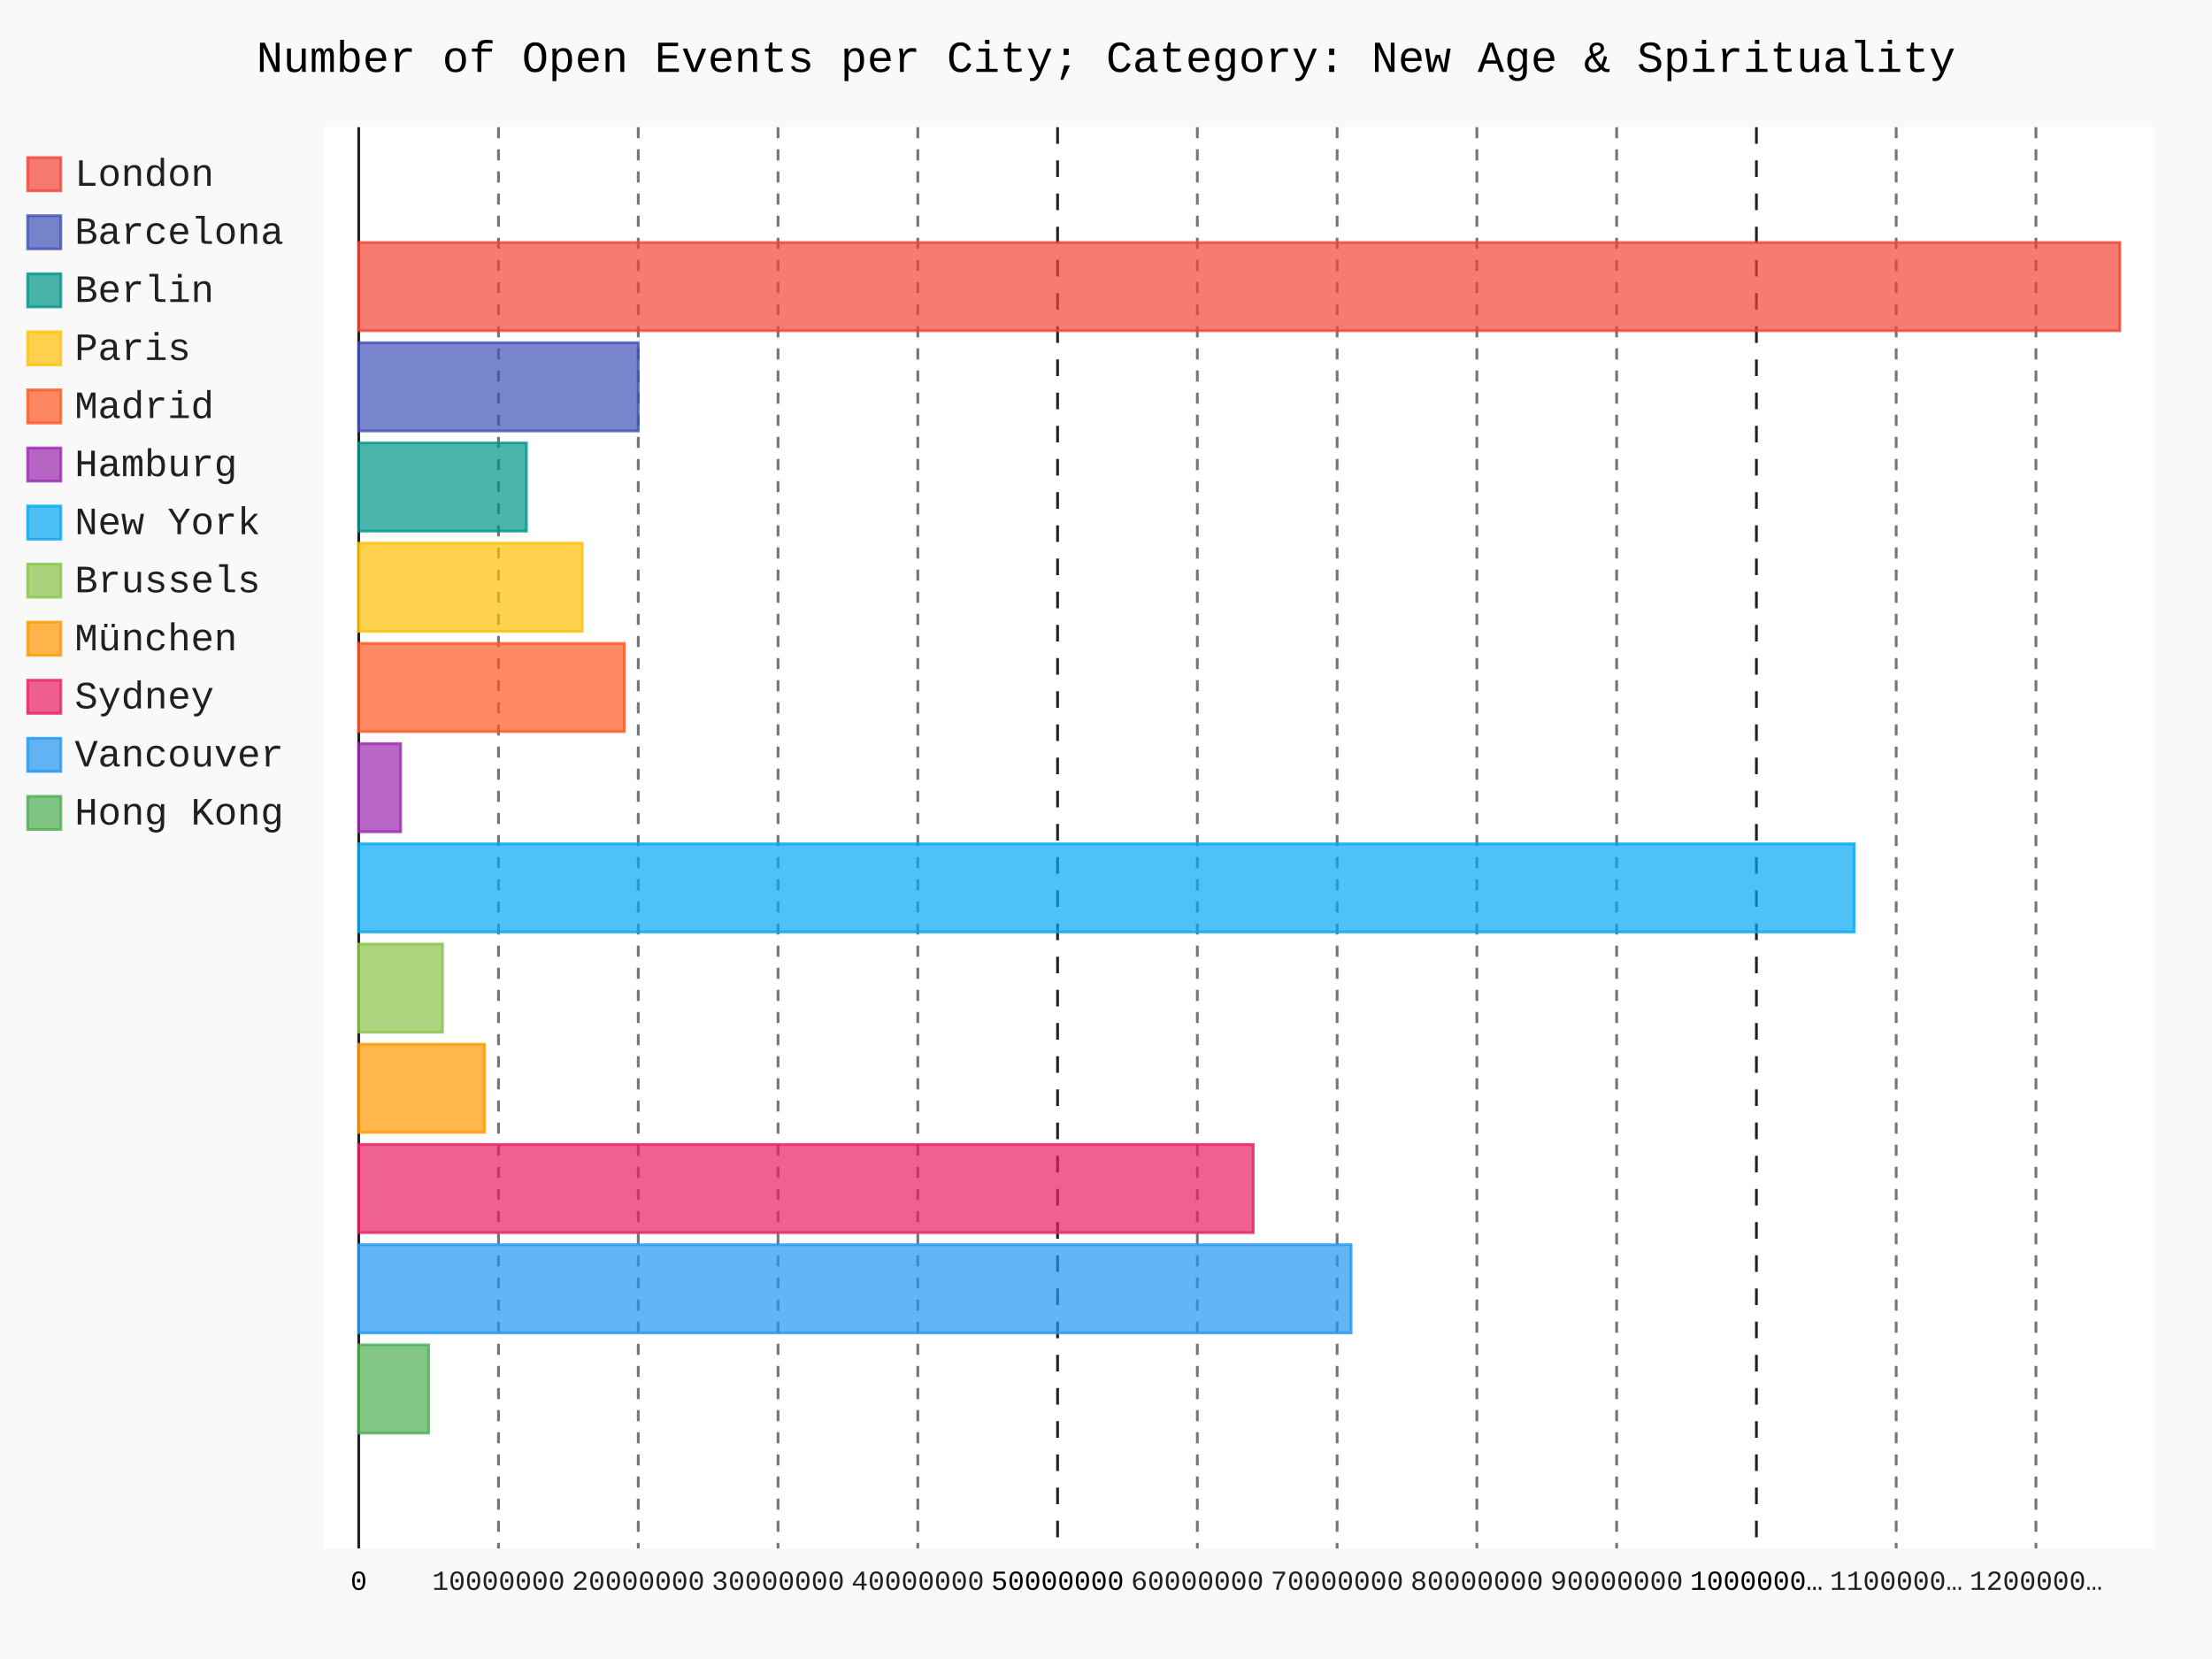
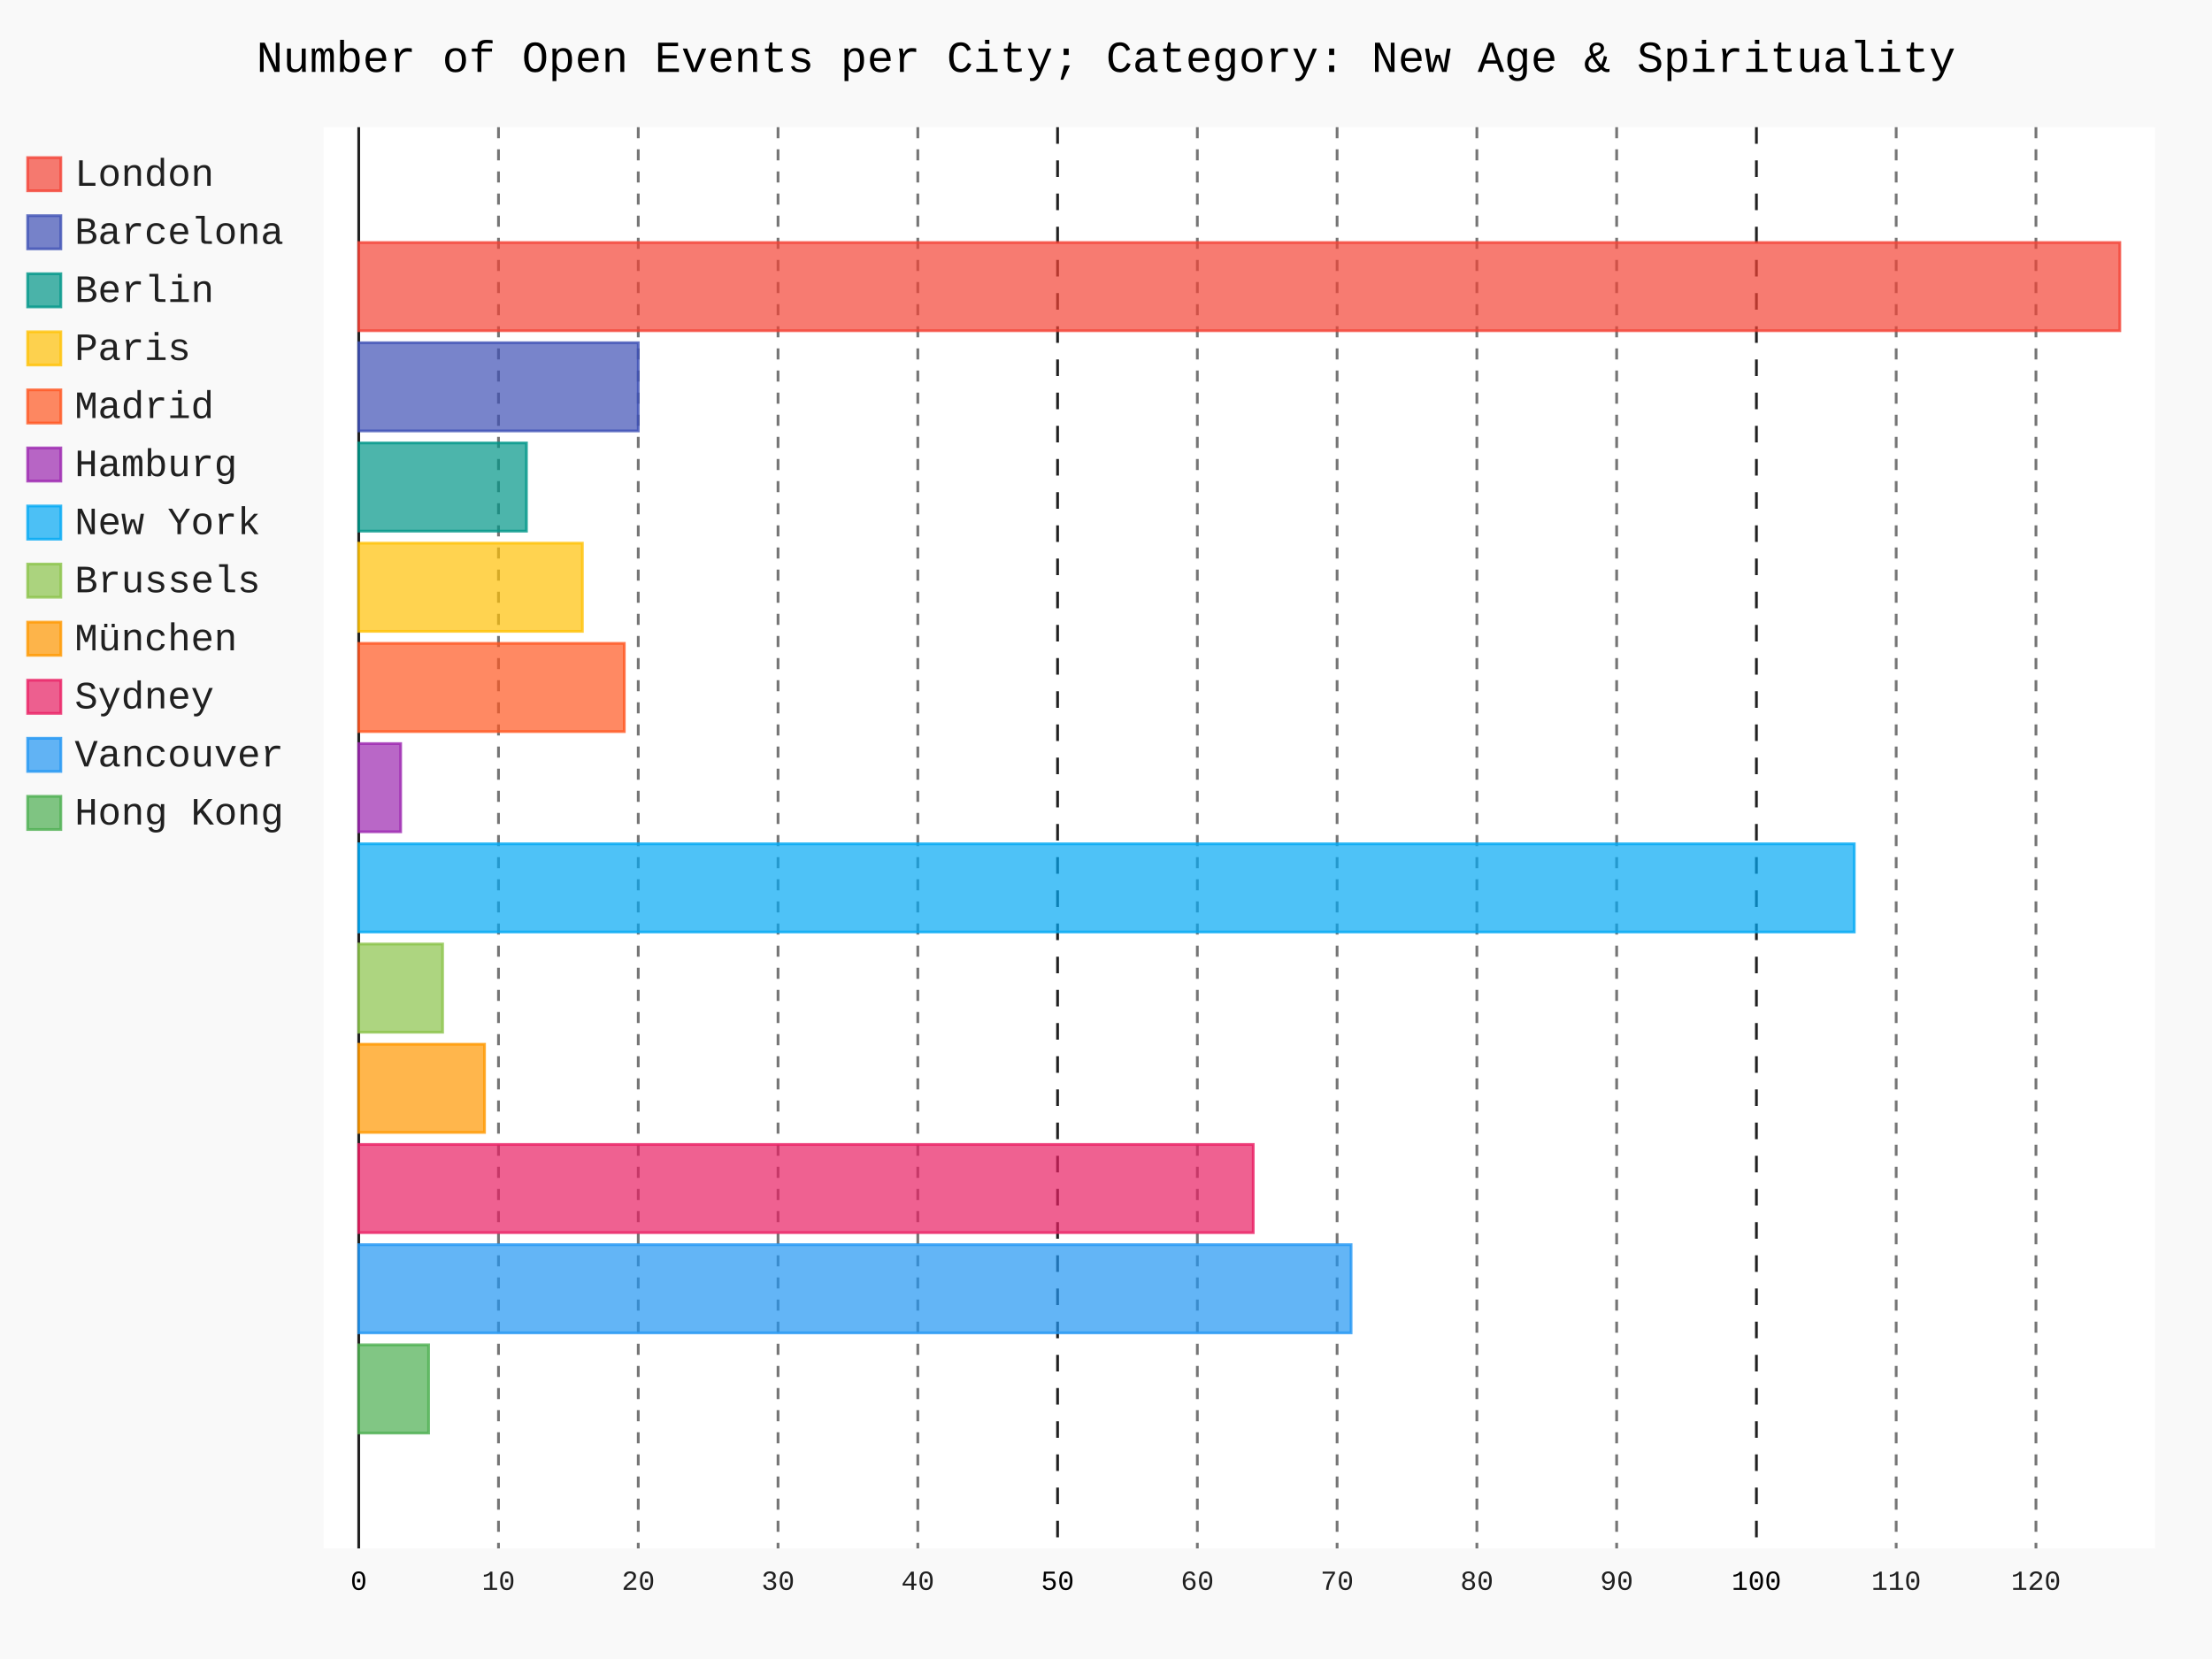
- <svg xmlns="http://www.w3.org/2000/svg" id="chart-e807a367-73aa-4e95-bc53-6974bfbc4b56" class="pygal-chart" viewBox="0 0 800 600">
+ <svg xmlns="http://www.w3.org/2000/svg" id="chart-4436523d-baae-4eab-b0e7-f9642dbcfdb8" class="pygal-chart" viewBox="0 0 800 600">
  <defs>
-     <style type="text/css">#chart-e807a367-73aa-4e95-bc53-6974bfbc4b56{-webkit-user-select:none;-webkit-font-smoothing:antialiased;font-family:Consolas,"Liberation Mono",Menlo,Courier,monospace}#chart-e807a367-73aa-4e95-bc53-6974bfbc4b56 .title{font-family:Consolas,"Liberation Mono",Menlo,Courier,monospace;font-size:16px}#chart-e807a367-73aa-4e95-bc53-6974bfbc4b56 .legends .legend text{font-family:Consolas,"Liberation Mono",Menlo,Courier,monospace;font-size:14px}#chart-e807a367-73aa-4e95-bc53-6974bfbc4b56 .axis text{font-family:Consolas,"Liberation Mono",Menlo,Courier,monospace;font-size:10px}#chart-e807a367-73aa-4e95-bc53-6974bfbc4b56 .axis text.major{font-family:Consolas,"Liberation Mono",Menlo,Courier,monospace;font-size:10px}#chart-e807a367-73aa-4e95-bc53-6974bfbc4b56 .text-overlay text.value{font-family:Consolas,"Liberation Mono",Menlo,Courier,monospace;font-size:16px}#chart-e807a367-73aa-4e95-bc53-6974bfbc4b56 .text-overlay text.label{font-family:Consolas,"Liberation Mono",Menlo,Courier,monospace;font-size:10px}#chart-e807a367-73aa-4e95-bc53-6974bfbc4b56 .tooltip{font-family:Consolas,"Liberation Mono",Menlo,Courier,monospace;font-size:14px}#chart-e807a367-73aa-4e95-bc53-6974bfbc4b56 text.no_data{font-family:Consolas,"Liberation Mono",Menlo,Courier,monospace;font-size:64px}
- #chart-e807a367-73aa-4e95-bc53-6974bfbc4b56{background-color:rgba(249,249,249,1)}#chart-e807a367-73aa-4e95-bc53-6974bfbc4b56 path,#chart-e807a367-73aa-4e95-bc53-6974bfbc4b56 line,#chart-e807a367-73aa-4e95-bc53-6974bfbc4b56 rect,#chart-e807a367-73aa-4e95-bc53-6974bfbc4b56 circle{-webkit-transition:150ms;-moz-transition:150ms;transition:150ms}#chart-e807a367-73aa-4e95-bc53-6974bfbc4b56 .graph &gt; .background{fill:rgba(249,249,249,1)}#chart-e807a367-73aa-4e95-bc53-6974bfbc4b56 .plot &gt; .background{fill:rgba(255,255,255,1)}#chart-e807a367-73aa-4e95-bc53-6974bfbc4b56 .graph{fill:rgba(0,0,0,.87)}#chart-e807a367-73aa-4e95-bc53-6974bfbc4b56 text.no_data{fill:rgba(0,0,0,1)}#chart-e807a367-73aa-4e95-bc53-6974bfbc4b56 .title{fill:rgba(0,0,0,1)}#chart-e807a367-73aa-4e95-bc53-6974bfbc4b56 .legends .legend text{fill:rgba(0,0,0,.87)}#chart-e807a367-73aa-4e95-bc53-6974bfbc4b56 .legends .legend:hover text{fill:rgba(0,0,0,1)}#chart-e807a367-73aa-4e95-bc53-6974bfbc4b56 .axis .line{stroke:rgba(0,0,0,1)}#chart-e807a367-73aa-4e95-bc53-6974bfbc4b56 .axis .guide.line{stroke:rgba(0,0,0,.54)}#chart-e807a367-73aa-4e95-bc53-6974bfbc4b56 .axis .major.line{stroke:rgba(0,0,0,.87)}#chart-e807a367-73aa-4e95-bc53-6974bfbc4b56 .axis text.major{fill:rgba(0,0,0,1)}#chart-e807a367-73aa-4e95-bc53-6974bfbc4b56 .axis.y .guides:hover .guide.line,#chart-e807a367-73aa-4e95-bc53-6974bfbc4b56 .line-graph .axis.x .guides:hover .guide.line,#chart-e807a367-73aa-4e95-bc53-6974bfbc4b56 .stackedline-graph .axis.x .guides:hover .guide.line,#chart-e807a367-73aa-4e95-bc53-6974bfbc4b56 .xy-graph .axis.x .guides:hover .guide.line{stroke:rgba(0,0,0,1)}#chart-e807a367-73aa-4e95-bc53-6974bfbc4b56 .axis .guides:hover text{fill:rgba(0,0,0,1)}#chart-e807a367-73aa-4e95-bc53-6974bfbc4b56 .reactive{fill-opacity:.7;stroke-opacity:.8}#chart-e807a367-73aa-4e95-bc53-6974bfbc4b56 .ci{stroke:rgba(0,0,0,.87)}#chart-e807a367-73aa-4e95-bc53-6974bfbc4b56 .reactive.active,#chart-e807a367-73aa-4e95-bc53-6974bfbc4b56 .active .reactive{fill-opacity:.8;stroke-opacity:.9;stroke-width:4}#chart-e807a367-73aa-4e95-bc53-6974bfbc4b56 .ci .reactive.active{stroke-width:1.5}#chart-e807a367-73aa-4e95-bc53-6974bfbc4b56 .series text{fill:rgba(0,0,0,1)}#chart-e807a367-73aa-4e95-bc53-6974bfbc4b56 .tooltip rect{fill:rgba(255,255,255,1);stroke:rgba(0,0,0,1);-webkit-transition:opacity 150ms;-moz-transition:opacity 150ms;transition:opacity 150ms}#chart-e807a367-73aa-4e95-bc53-6974bfbc4b56 .tooltip .label{fill:rgba(0,0,0,.87)}#chart-e807a367-73aa-4e95-bc53-6974bfbc4b56 .tooltip .label{fill:rgba(0,0,0,.87)}#chart-e807a367-73aa-4e95-bc53-6974bfbc4b56 .tooltip .legend{font-size:.8em;fill:rgba(0,0,0,.54)}#chart-e807a367-73aa-4e95-bc53-6974bfbc4b56 .tooltip .x_label{font-size:.6em;fill:rgba(0,0,0,1)}#chart-e807a367-73aa-4e95-bc53-6974bfbc4b56 .tooltip .xlink{font-size:.5em;text-decoration:underline}#chart-e807a367-73aa-4e95-bc53-6974bfbc4b56 .tooltip .value{font-size:1.5em}#chart-e807a367-73aa-4e95-bc53-6974bfbc4b56 .bound{font-size:.5em}#chart-e807a367-73aa-4e95-bc53-6974bfbc4b56 .max-value{font-size:.75em;fill:rgba(0,0,0,.54)}#chart-e807a367-73aa-4e95-bc53-6974bfbc4b56 .map-element{fill:rgba(255,255,255,1);stroke:rgba(0,0,0,.54) !important}#chart-e807a367-73aa-4e95-bc53-6974bfbc4b56 .map-element .reactive{fill-opacity:inherit;stroke-opacity:inherit}#chart-e807a367-73aa-4e95-bc53-6974bfbc4b56 .color-0,#chart-e807a367-73aa-4e95-bc53-6974bfbc4b56 .color-0 a:visited{stroke:#F44336;fill:#F44336}#chart-e807a367-73aa-4e95-bc53-6974bfbc4b56 .color-1,#chart-e807a367-73aa-4e95-bc53-6974bfbc4b56 .color-1 a:visited{stroke:#3F51B5;fill:#3F51B5}#chart-e807a367-73aa-4e95-bc53-6974bfbc4b56 .color-2,#chart-e807a367-73aa-4e95-bc53-6974bfbc4b56 .color-2 a:visited{stroke:#009688;fill:#009688}#chart-e807a367-73aa-4e95-bc53-6974bfbc4b56 .color-3,#chart-e807a367-73aa-4e95-bc53-6974bfbc4b56 .color-3 a:visited{stroke:#FFC107;fill:#FFC107}#chart-e807a367-73aa-4e95-bc53-6974bfbc4b56 .color-4,#chart-e807a367-73aa-4e95-bc53-6974bfbc4b56 .color-4 a:visited{stroke:#FF5722;fill:#FF5722}#chart-e807a367-73aa-4e95-bc53-6974bfbc4b56 .color-5,#chart-e807a367-73aa-4e95-bc53-6974bfbc4b56 .color-5 a:visited{stroke:#9C27B0;fill:#9C27B0}#chart-e807a367-73aa-4e95-bc53-6974bfbc4b56 .color-6,#chart-e807a367-73aa-4e95-bc53-6974bfbc4b56 .color-6 a:visited{stroke:#03A9F4;fill:#03A9F4}#chart-e807a367-73aa-4e95-bc53-6974bfbc4b56 .color-7,#chart-e807a367-73aa-4e95-bc53-6974bfbc4b56 .color-7 a:visited{stroke:#8BC34A;fill:#8BC34A}#chart-e807a367-73aa-4e95-bc53-6974bfbc4b56 .color-8,#chart-e807a367-73aa-4e95-bc53-6974bfbc4b56 .color-8 a:visited{stroke:#FF9800;fill:#FF9800}#chart-e807a367-73aa-4e95-bc53-6974bfbc4b56 .color-9,#chart-e807a367-73aa-4e95-bc53-6974bfbc4b56 .color-9 a:visited{stroke:#E91E63;fill:#E91E63}#chart-e807a367-73aa-4e95-bc53-6974bfbc4b56 .color-10,#chart-e807a367-73aa-4e95-bc53-6974bfbc4b56 .color-10 a:visited{stroke:#2196F3;fill:#2196F3}#chart-e807a367-73aa-4e95-bc53-6974bfbc4b56 .color-11,#chart-e807a367-73aa-4e95-bc53-6974bfbc4b56 .color-11 a:visited{stroke:#4CAF50;fill:#4CAF50}#chart-e807a367-73aa-4e95-bc53-6974bfbc4b56 .text-overlay .color-0 text{fill:black}#chart-e807a367-73aa-4e95-bc53-6974bfbc4b56 .text-overlay .color-1 text{fill:black}#chart-e807a367-73aa-4e95-bc53-6974bfbc4b56 .text-overlay .color-2 text{fill:black}#chart-e807a367-73aa-4e95-bc53-6974bfbc4b56 .text-overlay .color-3 text{fill:black}#chart-e807a367-73aa-4e95-bc53-6974bfbc4b56 .text-overlay .color-4 text{fill:black}#chart-e807a367-73aa-4e95-bc53-6974bfbc4b56 .text-overlay .color-5 text{fill:black}#chart-e807a367-73aa-4e95-bc53-6974bfbc4b56 .text-overlay .color-6 text{fill:black}#chart-e807a367-73aa-4e95-bc53-6974bfbc4b56 .text-overlay .color-7 text{fill:black}#chart-e807a367-73aa-4e95-bc53-6974bfbc4b56 .text-overlay .color-8 text{fill:black}#chart-e807a367-73aa-4e95-bc53-6974bfbc4b56 .text-overlay .color-9 text{fill:black}#chart-e807a367-73aa-4e95-bc53-6974bfbc4b56 .text-overlay .color-10 text{fill:black}#chart-e807a367-73aa-4e95-bc53-6974bfbc4b56 .text-overlay .color-11 text{fill:black}
- #chart-e807a367-73aa-4e95-bc53-6974bfbc4b56 text.no_data{text-anchor:middle}#chart-e807a367-73aa-4e95-bc53-6974bfbc4b56 .guide.line{fill:none}#chart-e807a367-73aa-4e95-bc53-6974bfbc4b56 .centered{text-anchor:middle}#chart-e807a367-73aa-4e95-bc53-6974bfbc4b56 .title{text-anchor:middle}#chart-e807a367-73aa-4e95-bc53-6974bfbc4b56 .legends .legend text{fill-opacity:1}#chart-e807a367-73aa-4e95-bc53-6974bfbc4b56 .axis.x text{text-anchor:middle}#chart-e807a367-73aa-4e95-bc53-6974bfbc4b56 .axis.x:not(.web) text[transform]{text-anchor:start}#chart-e807a367-73aa-4e95-bc53-6974bfbc4b56 .axis.x:not(.web) text[transform].backwards{text-anchor:end}#chart-e807a367-73aa-4e95-bc53-6974bfbc4b56 .axis.y text{text-anchor:end}#chart-e807a367-73aa-4e95-bc53-6974bfbc4b56 .axis.y text[transform].backwards{text-anchor:start}#chart-e807a367-73aa-4e95-bc53-6974bfbc4b56 .axis.y2 text{text-anchor:start}#chart-e807a367-73aa-4e95-bc53-6974bfbc4b56 .axis.y2 text[transform].backwards{text-anchor:end}#chart-e807a367-73aa-4e95-bc53-6974bfbc4b56 .axis .guide.line{stroke-dasharray:4,4}#chart-e807a367-73aa-4e95-bc53-6974bfbc4b56 .axis .major.guide.line{stroke-dasharray:6,6}#chart-e807a367-73aa-4e95-bc53-6974bfbc4b56 .horizontal .axis.y .guide.line,#chart-e807a367-73aa-4e95-bc53-6974bfbc4b56 .horizontal .axis.y2 .guide.line,#chart-e807a367-73aa-4e95-bc53-6974bfbc4b56 .vertical .axis.x .guide.line{opacity:0}#chart-e807a367-73aa-4e95-bc53-6974bfbc4b56 .horizontal .axis.always_show .guide.line,#chart-e807a367-73aa-4e95-bc53-6974bfbc4b56 .vertical .axis.always_show .guide.line{opacity:1 !important}#chart-e807a367-73aa-4e95-bc53-6974bfbc4b56 .axis.y .guides:hover .guide.line,#chart-e807a367-73aa-4e95-bc53-6974bfbc4b56 .axis.y2 .guides:hover .guide.line,#chart-e807a367-73aa-4e95-bc53-6974bfbc4b56 .axis.x .guides:hover .guide.line{opacity:1}#chart-e807a367-73aa-4e95-bc53-6974bfbc4b56 .axis .guides:hover text{opacity:1}#chart-e807a367-73aa-4e95-bc53-6974bfbc4b56 .nofill{fill:none}#chart-e807a367-73aa-4e95-bc53-6974bfbc4b56 .subtle-fill{fill-opacity:.2}#chart-e807a367-73aa-4e95-bc53-6974bfbc4b56 .dot{stroke-width:1px;fill-opacity:1}#chart-e807a367-73aa-4e95-bc53-6974bfbc4b56 .dot.active{stroke-width:5px}#chart-e807a367-73aa-4e95-bc53-6974bfbc4b56 .dot.negative{fill:transparent}#chart-e807a367-73aa-4e95-bc53-6974bfbc4b56 text,#chart-e807a367-73aa-4e95-bc53-6974bfbc4b56 tspan{stroke:none !important}#chart-e807a367-73aa-4e95-bc53-6974bfbc4b56 .series text.active{opacity:1}#chart-e807a367-73aa-4e95-bc53-6974bfbc4b56 .tooltip rect{fill-opacity:.95;stroke-width:.5}#chart-e807a367-73aa-4e95-bc53-6974bfbc4b56 .tooltip text{fill-opacity:1}#chart-e807a367-73aa-4e95-bc53-6974bfbc4b56 .showable{visibility:hidden}#chart-e807a367-73aa-4e95-bc53-6974bfbc4b56 .showable.shown{visibility:visible}#chart-e807a367-73aa-4e95-bc53-6974bfbc4b56 .gauge-background{fill:rgba(229,229,229,1);stroke:none}#chart-e807a367-73aa-4e95-bc53-6974bfbc4b56 .bg-lines{stroke:rgba(249,249,249,1);stroke-width:2px}</style>
+     <style type="text/css">#chart-4436523d-baae-4eab-b0e7-f9642dbcfdb8{-webkit-user-select:none;-webkit-font-smoothing:antialiased;font-family:Consolas,"Liberation Mono",Menlo,Courier,monospace}#chart-4436523d-baae-4eab-b0e7-f9642dbcfdb8 .title{font-family:Consolas,"Liberation Mono",Menlo,Courier,monospace;font-size:16px}#chart-4436523d-baae-4eab-b0e7-f9642dbcfdb8 .legends .legend text{font-family:Consolas,"Liberation Mono",Menlo,Courier,monospace;font-size:14px}#chart-4436523d-baae-4eab-b0e7-f9642dbcfdb8 .axis text{font-family:Consolas,"Liberation Mono",Menlo,Courier,monospace;font-size:10px}#chart-4436523d-baae-4eab-b0e7-f9642dbcfdb8 .axis text.major{font-family:Consolas,"Liberation Mono",Menlo,Courier,monospace;font-size:10px}#chart-4436523d-baae-4eab-b0e7-f9642dbcfdb8 .text-overlay text.value{font-family:Consolas,"Liberation Mono",Menlo,Courier,monospace;font-size:16px}#chart-4436523d-baae-4eab-b0e7-f9642dbcfdb8 .text-overlay text.label{font-family:Consolas,"Liberation Mono",Menlo,Courier,monospace;font-size:10px}#chart-4436523d-baae-4eab-b0e7-f9642dbcfdb8 .tooltip{font-family:Consolas,"Liberation Mono",Menlo,Courier,monospace;font-size:14px}#chart-4436523d-baae-4eab-b0e7-f9642dbcfdb8 text.no_data{font-family:Consolas,"Liberation Mono",Menlo,Courier,monospace;font-size:64px}
+ #chart-4436523d-baae-4eab-b0e7-f9642dbcfdb8{background-color:rgba(249,249,249,1)}#chart-4436523d-baae-4eab-b0e7-f9642dbcfdb8 path,#chart-4436523d-baae-4eab-b0e7-f9642dbcfdb8 line,#chart-4436523d-baae-4eab-b0e7-f9642dbcfdb8 rect,#chart-4436523d-baae-4eab-b0e7-f9642dbcfdb8 circle{-webkit-transition:150ms;-moz-transition:150ms;transition:150ms}#chart-4436523d-baae-4eab-b0e7-f9642dbcfdb8 .graph &gt; .background{fill:rgba(249,249,249,1)}#chart-4436523d-baae-4eab-b0e7-f9642dbcfdb8 .plot &gt; .background{fill:rgba(255,255,255,1)}#chart-4436523d-baae-4eab-b0e7-f9642dbcfdb8 .graph{fill:rgba(0,0,0,.87)}#chart-4436523d-baae-4eab-b0e7-f9642dbcfdb8 text.no_data{fill:rgba(0,0,0,1)}#chart-4436523d-baae-4eab-b0e7-f9642dbcfdb8 .title{fill:rgba(0,0,0,1)}#chart-4436523d-baae-4eab-b0e7-f9642dbcfdb8 .legends .legend text{fill:rgba(0,0,0,.87)}#chart-4436523d-baae-4eab-b0e7-f9642dbcfdb8 .legends .legend:hover text{fill:rgba(0,0,0,1)}#chart-4436523d-baae-4eab-b0e7-f9642dbcfdb8 .axis .line{stroke:rgba(0,0,0,1)}#chart-4436523d-baae-4eab-b0e7-f9642dbcfdb8 .axis .guide.line{stroke:rgba(0,0,0,.54)}#chart-4436523d-baae-4eab-b0e7-f9642dbcfdb8 .axis .major.line{stroke:rgba(0,0,0,.87)}#chart-4436523d-baae-4eab-b0e7-f9642dbcfdb8 .axis text.major{fill:rgba(0,0,0,1)}#chart-4436523d-baae-4eab-b0e7-f9642dbcfdb8 .axis.y .guides:hover .guide.line,#chart-4436523d-baae-4eab-b0e7-f9642dbcfdb8 .line-graph .axis.x .guides:hover .guide.line,#chart-4436523d-baae-4eab-b0e7-f9642dbcfdb8 .stackedline-graph .axis.x .guides:hover .guide.line,#chart-4436523d-baae-4eab-b0e7-f9642dbcfdb8 .xy-graph .axis.x .guides:hover .guide.line{stroke:rgba(0,0,0,1)}#chart-4436523d-baae-4eab-b0e7-f9642dbcfdb8 .axis .guides:hover text{fill:rgba(0,0,0,1)}#chart-4436523d-baae-4eab-b0e7-f9642dbcfdb8 .reactive{fill-opacity:.7;stroke-opacity:.8}#chart-4436523d-baae-4eab-b0e7-f9642dbcfdb8 .ci{stroke:rgba(0,0,0,.87)}#chart-4436523d-baae-4eab-b0e7-f9642dbcfdb8 .reactive.active,#chart-4436523d-baae-4eab-b0e7-f9642dbcfdb8 .active .reactive{fill-opacity:.8;stroke-opacity:.9;stroke-width:4}#chart-4436523d-baae-4eab-b0e7-f9642dbcfdb8 .ci .reactive.active{stroke-width:1.5}#chart-4436523d-baae-4eab-b0e7-f9642dbcfdb8 .series text{fill:rgba(0,0,0,1)}#chart-4436523d-baae-4eab-b0e7-f9642dbcfdb8 .tooltip rect{fill:rgba(255,255,255,1);stroke:rgba(0,0,0,1);-webkit-transition:opacity 150ms;-moz-transition:opacity 150ms;transition:opacity 150ms}#chart-4436523d-baae-4eab-b0e7-f9642dbcfdb8 .tooltip .label{fill:rgba(0,0,0,.87)}#chart-4436523d-baae-4eab-b0e7-f9642dbcfdb8 .tooltip .label{fill:rgba(0,0,0,.87)}#chart-4436523d-baae-4eab-b0e7-f9642dbcfdb8 .tooltip .legend{font-size:.8em;fill:rgba(0,0,0,.54)}#chart-4436523d-baae-4eab-b0e7-f9642dbcfdb8 .tooltip .x_label{font-size:.6em;fill:rgba(0,0,0,1)}#chart-4436523d-baae-4eab-b0e7-f9642dbcfdb8 .tooltip .xlink{font-size:.5em;text-decoration:underline}#chart-4436523d-baae-4eab-b0e7-f9642dbcfdb8 .tooltip .value{font-size:1.5em}#chart-4436523d-baae-4eab-b0e7-f9642dbcfdb8 .bound{font-size:.5em}#chart-4436523d-baae-4eab-b0e7-f9642dbcfdb8 .max-value{font-size:.75em;fill:rgba(0,0,0,.54)}#chart-4436523d-baae-4eab-b0e7-f9642dbcfdb8 .map-element{fill:rgba(255,255,255,1);stroke:rgba(0,0,0,.54) !important}#chart-4436523d-baae-4eab-b0e7-f9642dbcfdb8 .map-element .reactive{fill-opacity:inherit;stroke-opacity:inherit}#chart-4436523d-baae-4eab-b0e7-f9642dbcfdb8 .color-0,#chart-4436523d-baae-4eab-b0e7-f9642dbcfdb8 .color-0 a:visited{stroke:#F44336;fill:#F44336}#chart-4436523d-baae-4eab-b0e7-f9642dbcfdb8 .color-1,#chart-4436523d-baae-4eab-b0e7-f9642dbcfdb8 .color-1 a:visited{stroke:#3F51B5;fill:#3F51B5}#chart-4436523d-baae-4eab-b0e7-f9642dbcfdb8 .color-2,#chart-4436523d-baae-4eab-b0e7-f9642dbcfdb8 .color-2 a:visited{stroke:#009688;fill:#009688}#chart-4436523d-baae-4eab-b0e7-f9642dbcfdb8 .color-3,#chart-4436523d-baae-4eab-b0e7-f9642dbcfdb8 .color-3 a:visited{stroke:#FFC107;fill:#FFC107}#chart-4436523d-baae-4eab-b0e7-f9642dbcfdb8 .color-4,#chart-4436523d-baae-4eab-b0e7-f9642dbcfdb8 .color-4 a:visited{stroke:#FF5722;fill:#FF5722}#chart-4436523d-baae-4eab-b0e7-f9642dbcfdb8 .color-5,#chart-4436523d-baae-4eab-b0e7-f9642dbcfdb8 .color-5 a:visited{stroke:#9C27B0;fill:#9C27B0}#chart-4436523d-baae-4eab-b0e7-f9642dbcfdb8 .color-6,#chart-4436523d-baae-4eab-b0e7-f9642dbcfdb8 .color-6 a:visited{stroke:#03A9F4;fill:#03A9F4}#chart-4436523d-baae-4eab-b0e7-f9642dbcfdb8 .color-7,#chart-4436523d-baae-4eab-b0e7-f9642dbcfdb8 .color-7 a:visited{stroke:#8BC34A;fill:#8BC34A}#chart-4436523d-baae-4eab-b0e7-f9642dbcfdb8 .color-8,#chart-4436523d-baae-4eab-b0e7-f9642dbcfdb8 .color-8 a:visited{stroke:#FF9800;fill:#FF9800}#chart-4436523d-baae-4eab-b0e7-f9642dbcfdb8 .color-9,#chart-4436523d-baae-4eab-b0e7-f9642dbcfdb8 .color-9 a:visited{stroke:#E91E63;fill:#E91E63}#chart-4436523d-baae-4eab-b0e7-f9642dbcfdb8 .color-10,#chart-4436523d-baae-4eab-b0e7-f9642dbcfdb8 .color-10 a:visited{stroke:#2196F3;fill:#2196F3}#chart-4436523d-baae-4eab-b0e7-f9642dbcfdb8 .color-11,#chart-4436523d-baae-4eab-b0e7-f9642dbcfdb8 .color-11 a:visited{stroke:#4CAF50;fill:#4CAF50}#chart-4436523d-baae-4eab-b0e7-f9642dbcfdb8 .text-overlay .color-0 text{fill:black}#chart-4436523d-baae-4eab-b0e7-f9642dbcfdb8 .text-overlay .color-1 text{fill:black}#chart-4436523d-baae-4eab-b0e7-f9642dbcfdb8 .text-overlay .color-2 text{fill:black}#chart-4436523d-baae-4eab-b0e7-f9642dbcfdb8 .text-overlay .color-3 text{fill:black}#chart-4436523d-baae-4eab-b0e7-f9642dbcfdb8 .text-overlay .color-4 text{fill:black}#chart-4436523d-baae-4eab-b0e7-f9642dbcfdb8 .text-overlay .color-5 text{fill:black}#chart-4436523d-baae-4eab-b0e7-f9642dbcfdb8 .text-overlay .color-6 text{fill:black}#chart-4436523d-baae-4eab-b0e7-f9642dbcfdb8 .text-overlay .color-7 text{fill:black}#chart-4436523d-baae-4eab-b0e7-f9642dbcfdb8 .text-overlay .color-8 text{fill:black}#chart-4436523d-baae-4eab-b0e7-f9642dbcfdb8 .text-overlay .color-9 text{fill:black}#chart-4436523d-baae-4eab-b0e7-f9642dbcfdb8 .text-overlay .color-10 text{fill:black}#chart-4436523d-baae-4eab-b0e7-f9642dbcfdb8 .text-overlay .color-11 text{fill:black}
+ #chart-4436523d-baae-4eab-b0e7-f9642dbcfdb8 text.no_data{text-anchor:middle}#chart-4436523d-baae-4eab-b0e7-f9642dbcfdb8 .guide.line{fill:none}#chart-4436523d-baae-4eab-b0e7-f9642dbcfdb8 .centered{text-anchor:middle}#chart-4436523d-baae-4eab-b0e7-f9642dbcfdb8 .title{text-anchor:middle}#chart-4436523d-baae-4eab-b0e7-f9642dbcfdb8 .legends .legend text{fill-opacity:1}#chart-4436523d-baae-4eab-b0e7-f9642dbcfdb8 .axis.x text{text-anchor:middle}#chart-4436523d-baae-4eab-b0e7-f9642dbcfdb8 .axis.x:not(.web) text[transform]{text-anchor:start}#chart-4436523d-baae-4eab-b0e7-f9642dbcfdb8 .axis.x:not(.web) text[transform].backwards{text-anchor:end}#chart-4436523d-baae-4eab-b0e7-f9642dbcfdb8 .axis.y text{text-anchor:end}#chart-4436523d-baae-4eab-b0e7-f9642dbcfdb8 .axis.y text[transform].backwards{text-anchor:start}#chart-4436523d-baae-4eab-b0e7-f9642dbcfdb8 .axis.y2 text{text-anchor:start}#chart-4436523d-baae-4eab-b0e7-f9642dbcfdb8 .axis.y2 text[transform].backwards{text-anchor:end}#chart-4436523d-baae-4eab-b0e7-f9642dbcfdb8 .axis .guide.line{stroke-dasharray:4,4}#chart-4436523d-baae-4eab-b0e7-f9642dbcfdb8 .axis .major.guide.line{stroke-dasharray:6,6}#chart-4436523d-baae-4eab-b0e7-f9642dbcfdb8 .horizontal .axis.y .guide.line,#chart-4436523d-baae-4eab-b0e7-f9642dbcfdb8 .horizontal .axis.y2 .guide.line,#chart-4436523d-baae-4eab-b0e7-f9642dbcfdb8 .vertical .axis.x .guide.line{opacity:0}#chart-4436523d-baae-4eab-b0e7-f9642dbcfdb8 .horizontal .axis.always_show .guide.line,#chart-4436523d-baae-4eab-b0e7-f9642dbcfdb8 .vertical .axis.always_show .guide.line{opacity:1 !important}#chart-4436523d-baae-4eab-b0e7-f9642dbcfdb8 .axis.y .guides:hover .guide.line,#chart-4436523d-baae-4eab-b0e7-f9642dbcfdb8 .axis.y2 .guides:hover .guide.line,#chart-4436523d-baae-4eab-b0e7-f9642dbcfdb8 .axis.x .guides:hover .guide.line{opacity:1}#chart-4436523d-baae-4eab-b0e7-f9642dbcfdb8 .axis .guides:hover text{opacity:1}#chart-4436523d-baae-4eab-b0e7-f9642dbcfdb8 .nofill{fill:none}#chart-4436523d-baae-4eab-b0e7-f9642dbcfdb8 .subtle-fill{fill-opacity:.2}#chart-4436523d-baae-4eab-b0e7-f9642dbcfdb8 .dot{stroke-width:1px;fill-opacity:1}#chart-4436523d-baae-4eab-b0e7-f9642dbcfdb8 .dot.active{stroke-width:5px}#chart-4436523d-baae-4eab-b0e7-f9642dbcfdb8 .dot.negative{fill:transparent}#chart-4436523d-baae-4eab-b0e7-f9642dbcfdb8 text,#chart-4436523d-baae-4eab-b0e7-f9642dbcfdb8 tspan{stroke:none !important}#chart-4436523d-baae-4eab-b0e7-f9642dbcfdb8 .series text.active{opacity:1}#chart-4436523d-baae-4eab-b0e7-f9642dbcfdb8 .tooltip rect{fill-opacity:.95;stroke-width:.5}#chart-4436523d-baae-4eab-b0e7-f9642dbcfdb8 .tooltip text{fill-opacity:1}#chart-4436523d-baae-4eab-b0e7-f9642dbcfdb8 .showable{visibility:hidden}#chart-4436523d-baae-4eab-b0e7-f9642dbcfdb8 .showable.shown{visibility:visible}#chart-4436523d-baae-4eab-b0e7-f9642dbcfdb8 .gauge-background{fill:rgba(229,229,229,1);stroke:none}#chart-4436523d-baae-4eab-b0e7-f9642dbcfdb8 .bg-lines{stroke:rgba(249,249,249,1);stroke-width:2px}</style>
  </defs>
  <g class="graph horizontalbar-graph horizontal">
    <rect class="background" height="600" width="800" x="0" y="0" />
    <g class="plot" transform="translate(117, 46)">
      <rect class="background" height="514" width="662.4" x="0" y="0" />
      <g class="axis x always_show">
        <g class="guides">
          <path class="axis major line" d="M12.738 0 v514" />
          <text class="major" x="12.738" y="529.0">0</text>
        </g>
        <g class="guides">
          <path class="guide line" d="M63.288 0 v514" />
-           <text class="" x="63.288" y="529.0">10000000</text>
+           <text class="" x="63.288" y="529.0">10</text>
        </g>
        <g class="guides">
          <path class="guide line" d="M113.837 0 v514" />
-           <text class="" x="113.837" y="529.0">20000000</text>
+           <text class="" x="113.837" y="529.0">20</text>
        </g>
        <g class="guides">
          <path class="guide line" d="M164.387 0 v514" />
-           <text class="" x="164.387" y="529.0">30000000</text>
+           <text class="" x="164.387" y="529.0">30</text>
        </g>
        <g class="guides">
          <path class="guide line" d="M214.936 0 v514" />
-           <text class="" x="214.936" y="529.0">40000000</text>
+           <text class="" x="214.936" y="529.0">40</text>
        </g>
        <g class="guides">
          <path class="major guide line" d="M265.486 0 v514" />
-           <text class="major" x="265.486" y="529.0">50000000</text>
+           <text class="major" x="265.486" y="529.0">50</text>
        </g>
        <g class="guides">
          <path class="guide line" d="M316.035 0 v514" />
-           <text class="" x="316.035" y="529.0">60000000</text>
+           <text class="" x="316.035" y="529.0">60</text>
        </g>
        <g class="guides">
          <path class="guide line" d="M366.585 0 v514" />
-           <text class="" x="366.585" y="529.0">70000000</text>
+           <text class="" x="366.585" y="529.0">70</text>
        </g>
        <g class="guides">
          <path class="guide line" d="M417.134 0 v514" />
-           <text class="" x="417.134" y="529.0">80000000</text>
+           <text class="" x="417.134" y="529.0">80</text>
        </g>
        <g class="guides">
          <path class="guide line" d="M467.684 0 v514" />
-           <text class="" x="467.684" y="529.0">90000000</text>
+           <text class="" x="467.684" y="529.0">90</text>
        </g>
        <g class="guides">
          <path class="major guide line" d="M518.233 0 v514" />
-           <text class="major" x="518.233" y="529.0">1000000…</text>
+           <text class="major" x="518.233" y="529.0">100</text>
        </g>
        <g class="guides">
          <path class="guide line" d="M568.782 0 v514" />
-           <text class="" x="568.782" y="529.0">1100000…</text>
+           <text class="" x="568.782" y="529.0">110</text>
        </g>
        <g class="guides">
          <path class="guide line" d="M619.332 0 v514" />
-           <text class="" x="619.332" y="529.0">1200000…</text>
+           <text class="" x="619.332" y="529.0">120</text>
        </g>
      </g>
      <g class="series serie-11 color-11">
        <g class="bars">
          <g class="bar">
            <rect class="rect reactive tooltip-trigger" height="31.894" rx="0" ry="0" width="25.275" x="12.738" y="440.393" />
          </g>
        </g>
      </g>
      <g class="series serie-10 color-10">
        <g class="bars">
          <g class="bar">
            <rect class="rect reactive tooltip-trigger" height="31.894" rx="0" ry="0" width="358.901" x="12.738" y="404.149" />
          </g>
        </g>
      </g>
      <g class="series serie-9 color-9">
        <g class="bars">
          <g class="bar">
            <rect class="rect reactive tooltip-trigger" height="31.894" rx="0" ry="0" width="323.516" x="12.738" y="367.905" />
          </g>
        </g>
      </g>
      <g class="series serie-8 color-8">
        <g class="bars">
          <g class="bar">
            <rect class="rect reactive tooltip-trigger" height="31.894" rx="0" ry="0" width="45.495" x="12.738" y="331.662" />
          </g>
        </g>
      </g>
      <g class="series serie-7 color-7">
        <g class="bars">
          <g class="bar">
            <rect class="rect reactive tooltip-trigger" height="31.894" rx="0" ry="0" width="30.33" x="12.738" y="295.418" />
          </g>
        </g>
      </g>
      <g class="series serie-6 color-6">
        <g class="bars">
          <g class="bar">
            <rect class="rect reactive tooltip-trigger" height="31.894" rx="0" ry="0" width="540.879" x="12.738" y="259.175" />
          </g>
        </g>
      </g>
      <g class="series serie-5 color-5">
        <g class="bars">
          <g class="bar">
            <rect class="rect reactive tooltip-trigger" height="31.894" rx="0" ry="0" width="15.165" x="12.738" y="222.931" />
          </g>
        </g>
      </g>
      <g class="series serie-4 color-4">
        <g class="bars">
          <g class="bar">
            <rect class="rect reactive tooltip-trigger" height="31.894" rx="0" ry="0" width="96.044" x="12.738" y="186.687" />
          </g>
        </g>
      </g>
      <g class="series serie-3 color-3">
        <g class="bars">
          <g class="bar">
            <rect class="rect reactive tooltip-trigger" height="31.894" rx="0" ry="0" width="80.879" x="12.738" y="150.444" />
          </g>
        </g>
      </g>
      <g class="series serie-2 color-2">
        <g class="bars">
          <g class="bar">
            <rect class="rect reactive tooltip-trigger" height="31.894" rx="0" ry="0" width="60.659" x="12.738" y="114.2" />
          </g>
        </g>
      </g>
      <g class="series serie-1 color-1">
        <g class="bars">
          <g class="bar">
            <rect class="rect reactive tooltip-trigger" height="31.894" rx="0" ry="0" width="101.099" x="12.738" y="77.957" />
          </g>
        </g>
      </g>
      <g class="series serie-0 color-0">
        <g class="bars">
          <g class="bar">
            <rect class="rect reactive tooltip-trigger" height="31.894" rx="0" ry="0" width="636.923" x="12.738" y="41.713" />
          </g>
        </g>
      </g>
    </g>
    <g class="titles">
      <text class="title plot_title" x="400.0" y="26">Number of Open Events per City; Category: New Age &amp; Spirituality</text>
    </g>
    <g class="plot overlay" transform="translate(117, 46)">
      <g class="series serie-11 color-11" />
      <g class="series serie-10 color-10" />
      <g class="series serie-9 color-9" />
      <g class="series serie-8 color-8" />
      <g class="series serie-7 color-7" />
      <g class="series serie-6 color-6" />
      <g class="series serie-5 color-5" />
      <g class="series serie-4 color-4" />
      <g class="series serie-3 color-3" />
      <g class="series serie-2 color-2" />
      <g class="series serie-1 color-1" />
      <g class="series serie-0 color-0" />
    </g>
    <g class="plot text-overlay" transform="translate(117, 46)">
      <g class="series serie-11 color-11" />
      <g class="series serie-10 color-10" />
      <g class="series serie-9 color-9" />
      <g class="series serie-8 color-8" />
      <g class="series serie-7 color-7" />
      <g class="series serie-6 color-6" />
      <g class="series serie-5 color-5" />
      <g class="series serie-4 color-4" />
      <g class="series serie-3 color-3" />
      <g class="series serie-2 color-2" />
      <g class="series serie-1 color-1" />
      <g class="series serie-0 color-0" />
    </g>
    <g class="plot tooltip-overlay" transform="translate(117, 46)">
      <g class="tooltip" style="opacity: 0" transform="translate(0 0)">
        <rect class="tooltip-box" height="0" rx="0" ry="0" width="0" />
        <g class="text" />
      </g>
    </g>
    <g class="legends" transform="translate(10, 56)">
      <g class="legend reactive activate-serie" id="activate-serie-0">
        <rect class="color-0 reactive" height="12" width="12" x="0.0" y="1.0" />
        <text x="17.0" y="11.2">London</text>
      </g>
      <g class="legend reactive activate-serie" id="activate-serie-1">
        <rect class="color-1 reactive" height="12" width="12" x="0.0" y="22.0" />
        <text x="17.0" y="32.2">Barcelona</text>
      </g>
      <g class="legend reactive activate-serie" id="activate-serie-2">
        <rect class="color-2 reactive" height="12" width="12" x="0.0" y="43.0" />
        <text x="17.0" y="53.2">Berlin</text>
      </g>
      <g class="legend reactive activate-serie" id="activate-serie-3">
        <rect class="color-3 reactive" height="12" width="12" x="0.0" y="64.0" />
        <text x="17.0" y="74.2">Paris</text>
      </g>
      <g class="legend reactive activate-serie" id="activate-serie-4">
        <rect class="color-4 reactive" height="12" width="12" x="0.0" y="85.0" />
        <text x="17.0" y="95.2">Madrid</text>
      </g>
      <g class="legend reactive activate-serie" id="activate-serie-5">
        <rect class="color-5 reactive" height="12" width="12" x="0.0" y="106.0" />
        <text x="17.0" y="116.2">Hamburg</text>
      </g>
      <g class="legend reactive activate-serie" id="activate-serie-6">
        <rect class="color-6 reactive" height="12" width="12" x="0.0" y="127.0" />
        <text x="17.0" y="137.2">New York</text>
      </g>
      <g class="legend reactive activate-serie" id="activate-serie-7">
        <rect class="color-7 reactive" height="12" width="12" x="0.0" y="148.0" />
        <text x="17.0" y="158.2">Brussels</text>
      </g>
      <g class="legend reactive activate-serie" id="activate-serie-8">
        <rect class="color-8 reactive" height="12" width="12" x="0.0" y="169.0" />
        <text x="17.0" y="179.2">München</text>
      </g>
      <g class="legend reactive activate-serie" id="activate-serie-9">
        <rect class="color-9 reactive" height="12" width="12" x="0.0" y="190.0" />
        <text x="17.0" y="200.2">Sydney</text>
      </g>
      <g class="legend reactive activate-serie" id="activate-serie-10">
        <rect class="color-10 reactive" height="12" width="12" x="0.0" y="211.0" />
        <text x="17.0" y="221.2">Vancouver</text>
      </g>
      <g class="legend reactive activate-serie" id="activate-serie-11">
        <rect class="color-11 reactive" height="12" width="12" x="0.0" y="232.0" />
        <text x="17.0" y="242.2">Hong Kong</text>
      </g>
    </g>
    <g class="legends" transform="translate(790, 56)" />
  </g>
</svg>
